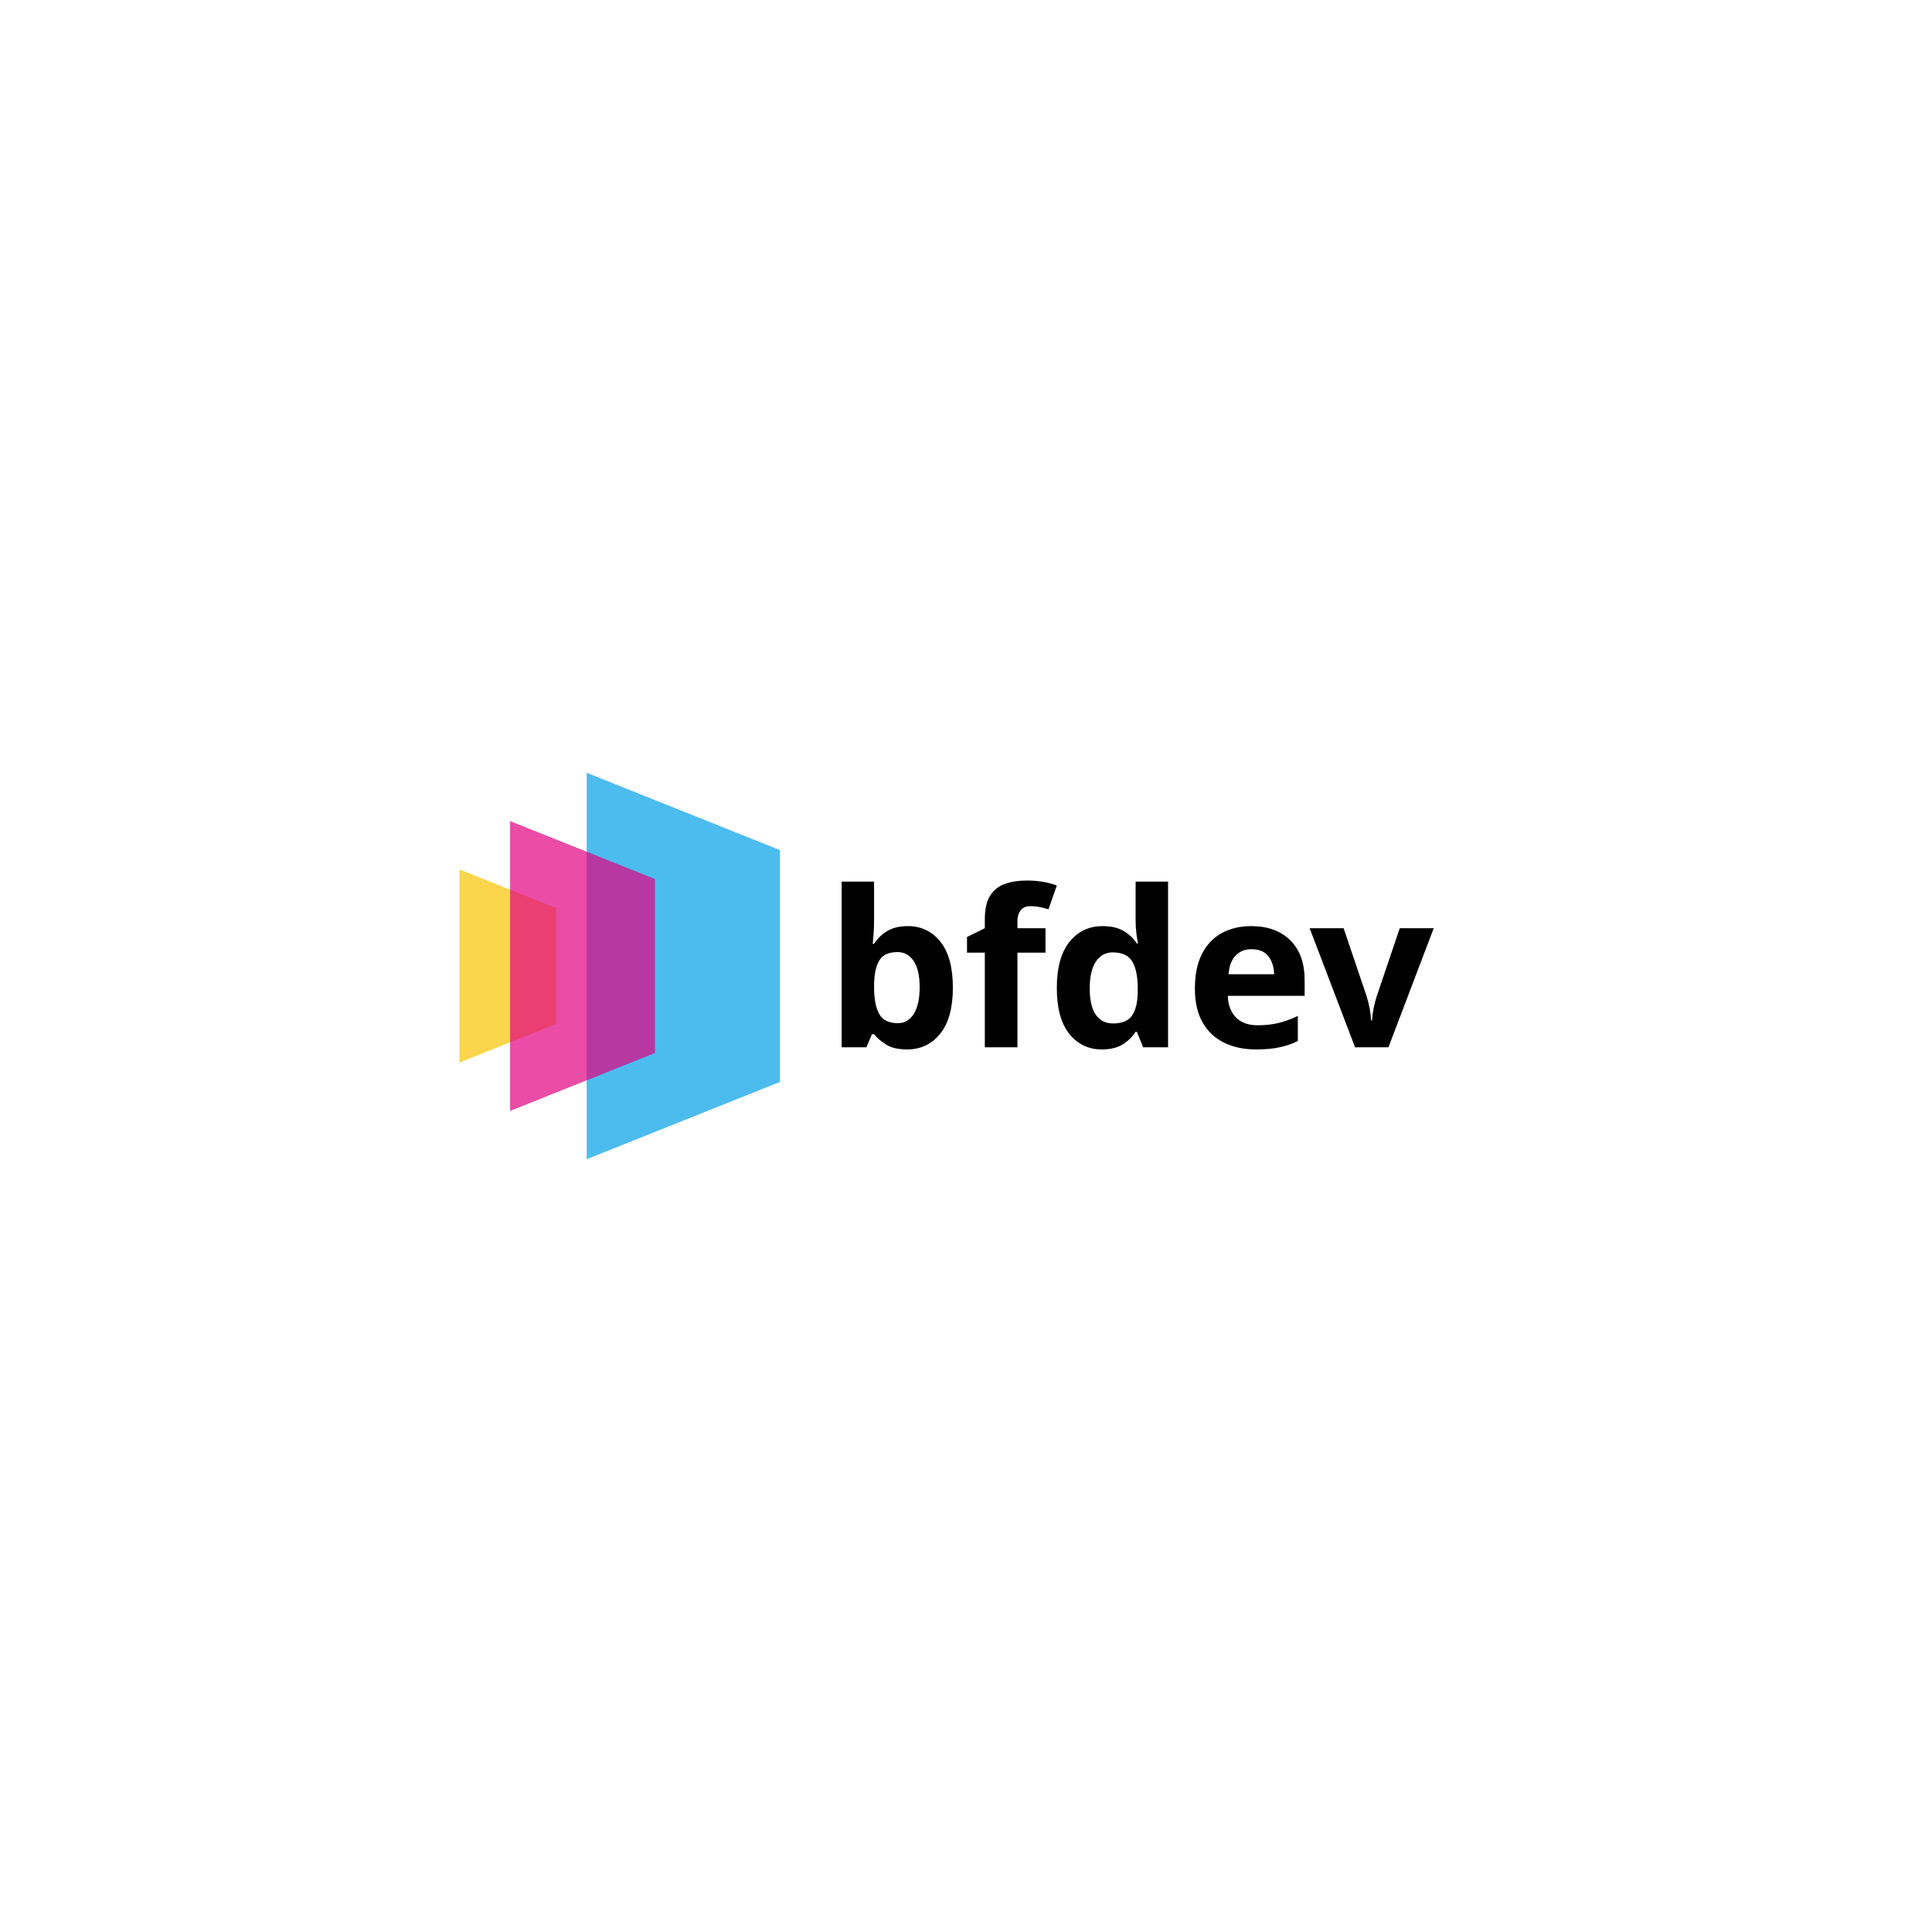
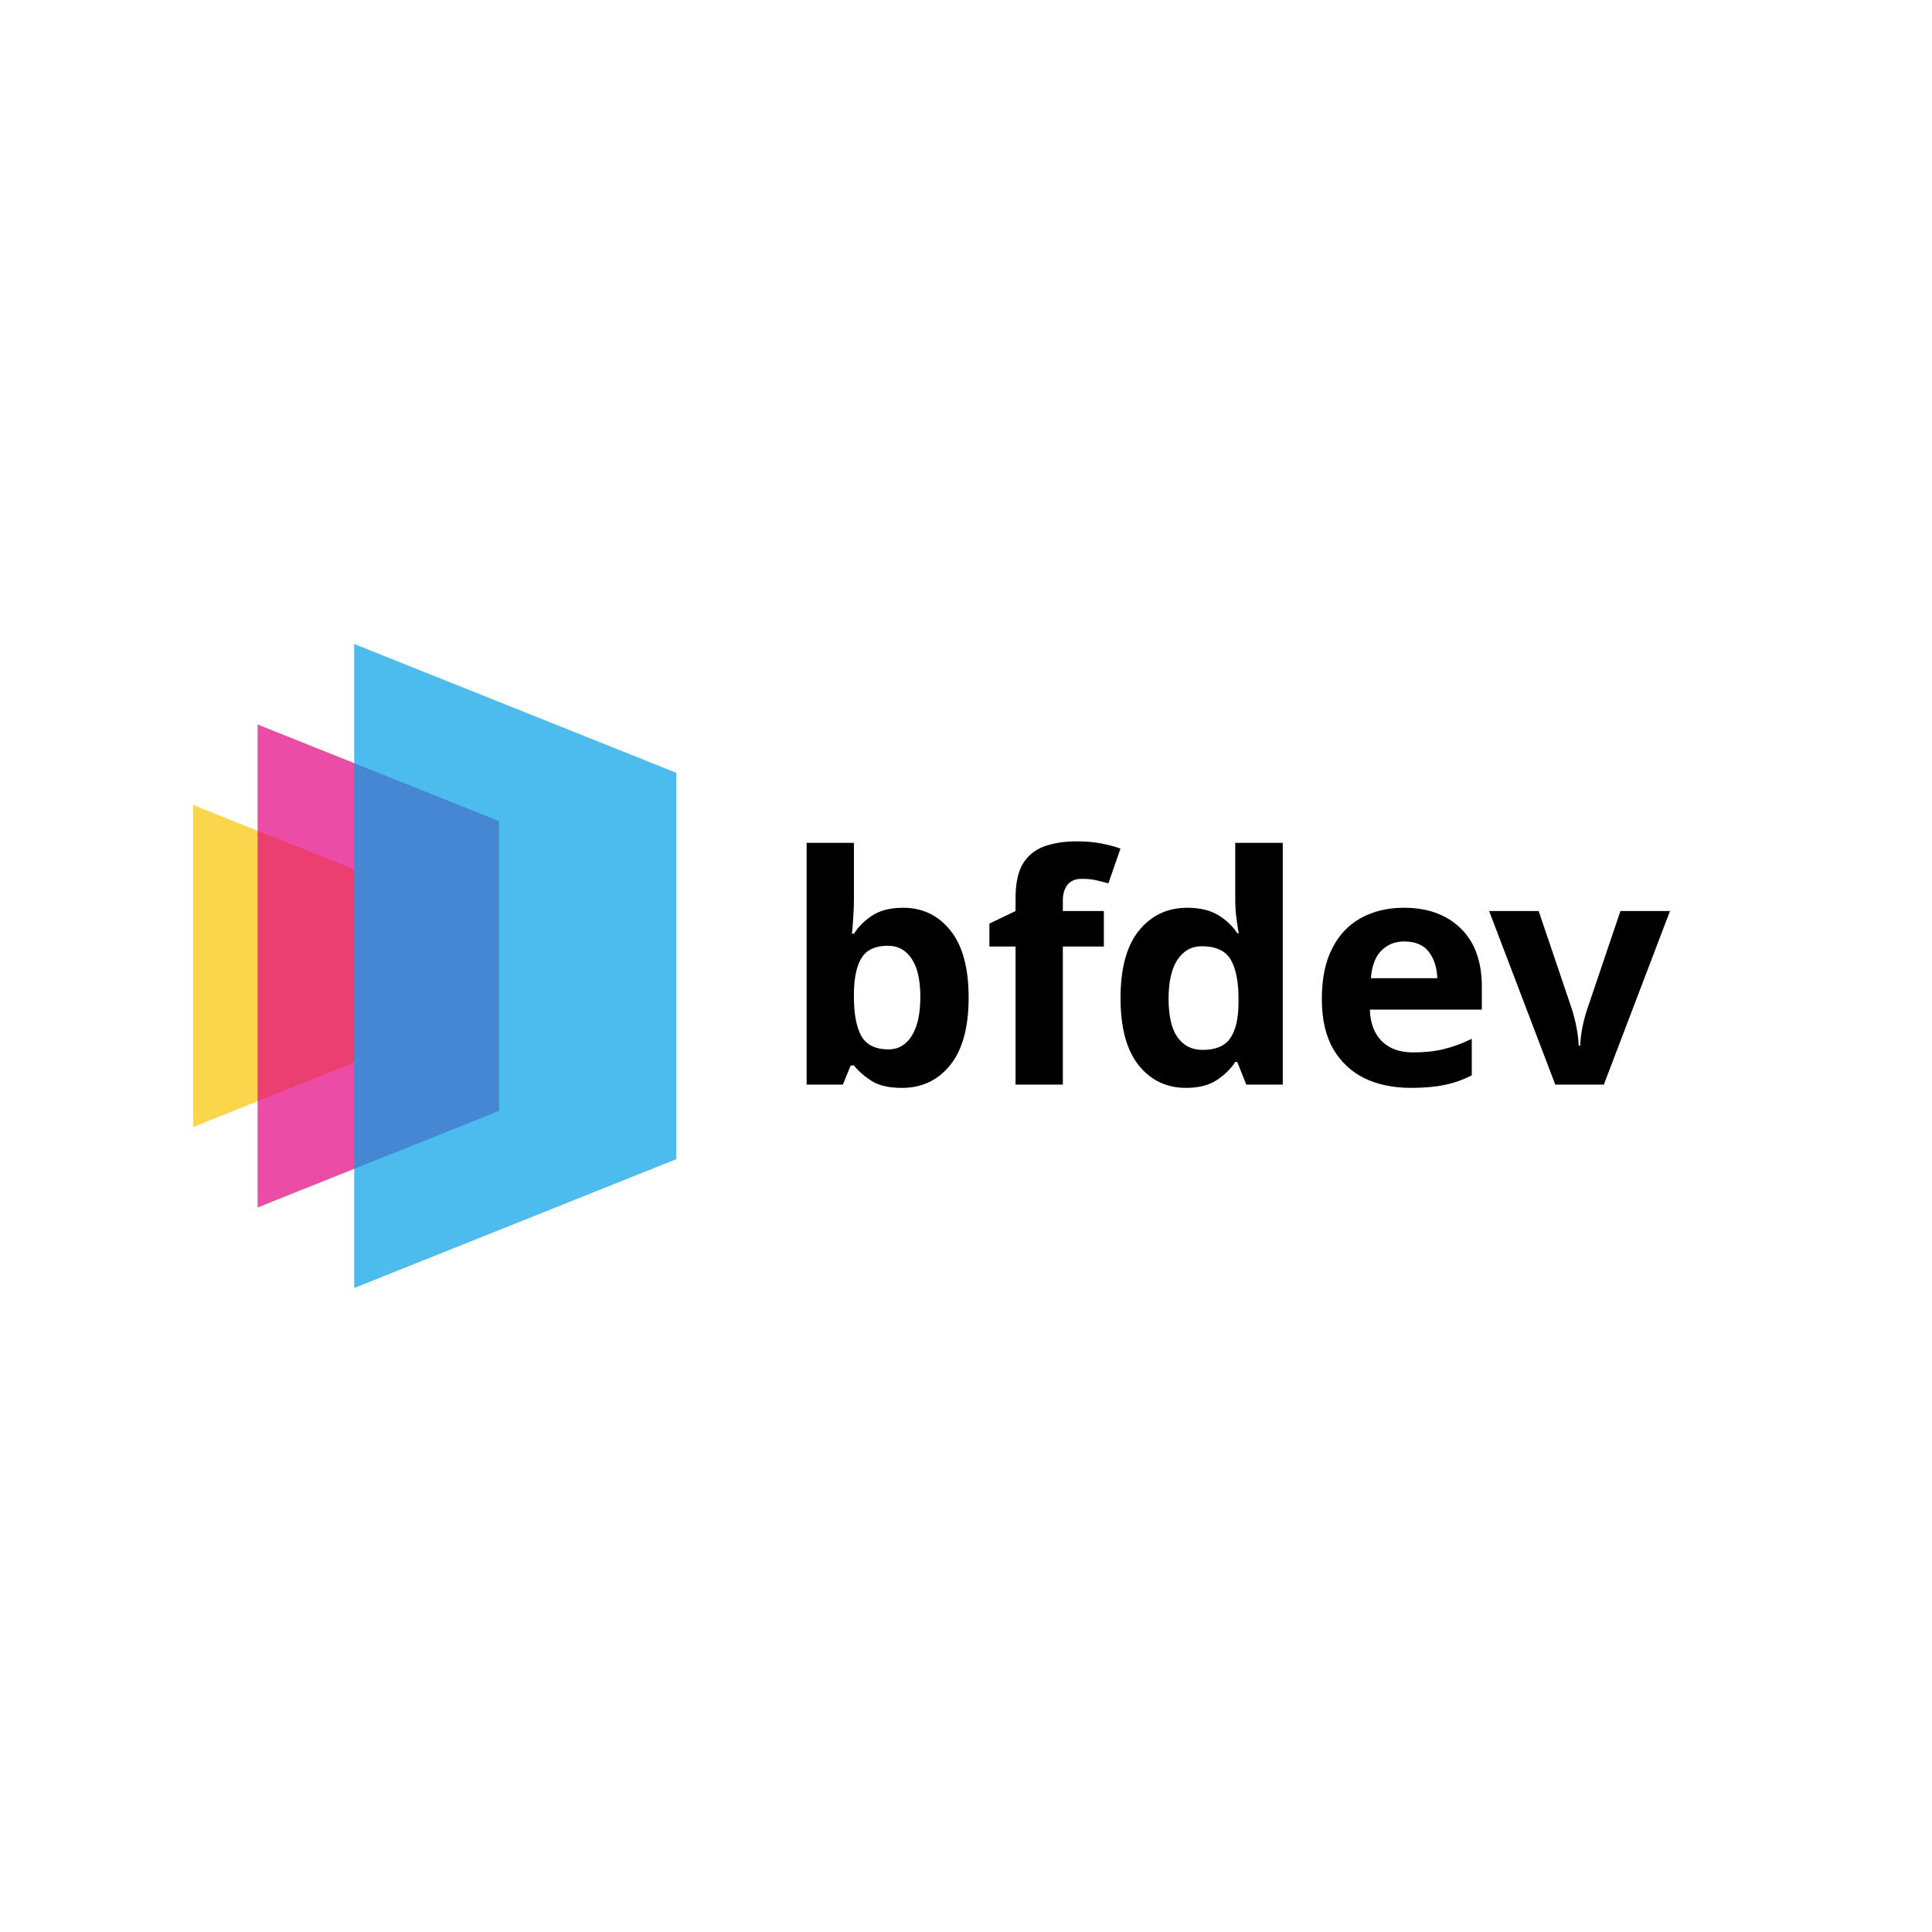
- <svg xmlns="http://www.w3.org/2000/svg" width="200mm" height="200mm" viewBox="0 0 200 200" version="1.1" id="svg5" xml:space="preserve">
-   <defs id="defs2" />
+ <svg xmlns="http://www.w3.org/2000/svg" width="120mm" height="120mm" viewBox="0 0 120 120" version="1.1" id="svg5" xml:space="preserve">
+   <defs id="defs2">
+     <rect x="501.934" y="353.287" width="691.909" height="291.962" id="rect426" />
+     <rect x="569.259" y="315.292" width="862.554" height="310.626" id="rect420" />
+     <pattern patternUnits="userSpaceOnUse" width="216.381" height="57.787" patternTransform="translate(194.1719,197.8772)" id="pattern850">
+       <text xml:space="preserve" style="font-style:normal;font-variant:normal;font-weight:bold;font-stretch:normal;font-size:74.667px;line-height:1.25;font-family:'Simply Mono';-inkscape-font-specification:'Simply Mono Bold';stroke-width:1;image-rendering:auto" x="-5.469" y="56.729" id="text1">
+         <tspan id="tspan111" style="font-style:normal;font-variant:normal;font-weight:bold;font-stretch:normal;font-size:74.667px;font-family:'Hack Nerd Font';-inkscape-font-specification:'Hack Nerd Font Bold';stroke-width:1" x="-5.469" y="56.729">bfdev</tspan>
+       </text>
+     </pattern>
+   </defs>
  <g id="layer1">
-     <g id="g9558" transform="translate(-31.37602)">
-       <g id="g9607" transform="translate(39.53602)">
-         <text xml:space="preserve" style="font-size:22.578px;line-height:1.25;font-family:sans-serif;stroke-width:0.265" x="77.198" y="108.417" id="text113">
-           <tspan id="tspan111" style="font-style:normal;font-variant:normal;font-weight:bold;font-stretch:normal;font-size:22.578px;font-family:Hack;-inkscape-font-specification:'Hack Bold';stroke-width:0.265" x="77.198" y="108.417">bfdev</tspan>
-         </text>
-         <path id="rect5462" style="opacity:0.7;fill:#009fe8;stroke-width:0.182;stroke-dasharray:4.371, 4.371" d="m 52.574,80 20,8 V 112 l -20,8 z" />
-         <path id="rect5462-9" style="opacity:0.7;fill:#fac300;fill-opacity:1;stroke-width:0.091;stroke-dasharray:2.186, 2.186" d="m 39.399,90 10,4 V 106 l -10,4 z" />
-         <path id="rect5462-4" style="opacity:0.7;fill:#e3007f;fill-opacity:1;stroke-width:0.137;stroke-dasharray:3.278, 3.278" d="m 44.647,85 15,6 V 109 l -15,6 z" />
-       </g>
-     </g>
+     <text xml:space="preserve" style="font-style:normal;font-variant:normal;font-weight:bold;font-stretch:normal;font-size:19.756px;line-height:1.25;font-family:'Simply Mono';-inkscape-font-specification:'Simply Mono Bold';stroke-width:0.265;image-rendering:auto" x="48.553" y="67.365" id="text176">
+       <tspan id="tspan174" style="font-style:normal;font-variant:normal;font-weight:bold;font-stretch:normal;font-size:19.756px;font-family:'Hack Nerd Font';-inkscape-font-specification:'Hack Nerd Font Bold';stroke-width:0.265" x="48.553" y="67.365">bfdev</tspan>
+     </text>
+     <path id="rect1" style="opacity:0.7;fill:#fac300;fill-opacity:1;stroke-width:0.091;stroke-dasharray:2.186, 2.186" d="m 12,50 10,4 v 12 l -10,4 z" />
+     <path id="rect2" style="opacity:0.7;fill:#e3007f;fill-opacity:1;stroke-width:0.137;stroke-dasharray:3.278, 3.278" d="m 16,45 15,6 V 69 L 16,75 Z" />
+     <path id="rect3" style="opacity:0.7;fill:#009fe8;stroke-width:0.182;stroke-dasharray:4.371, 4.371" d="m 22,40 20,8 v 24 l -20,8 z" />
  </g>
</svg>
